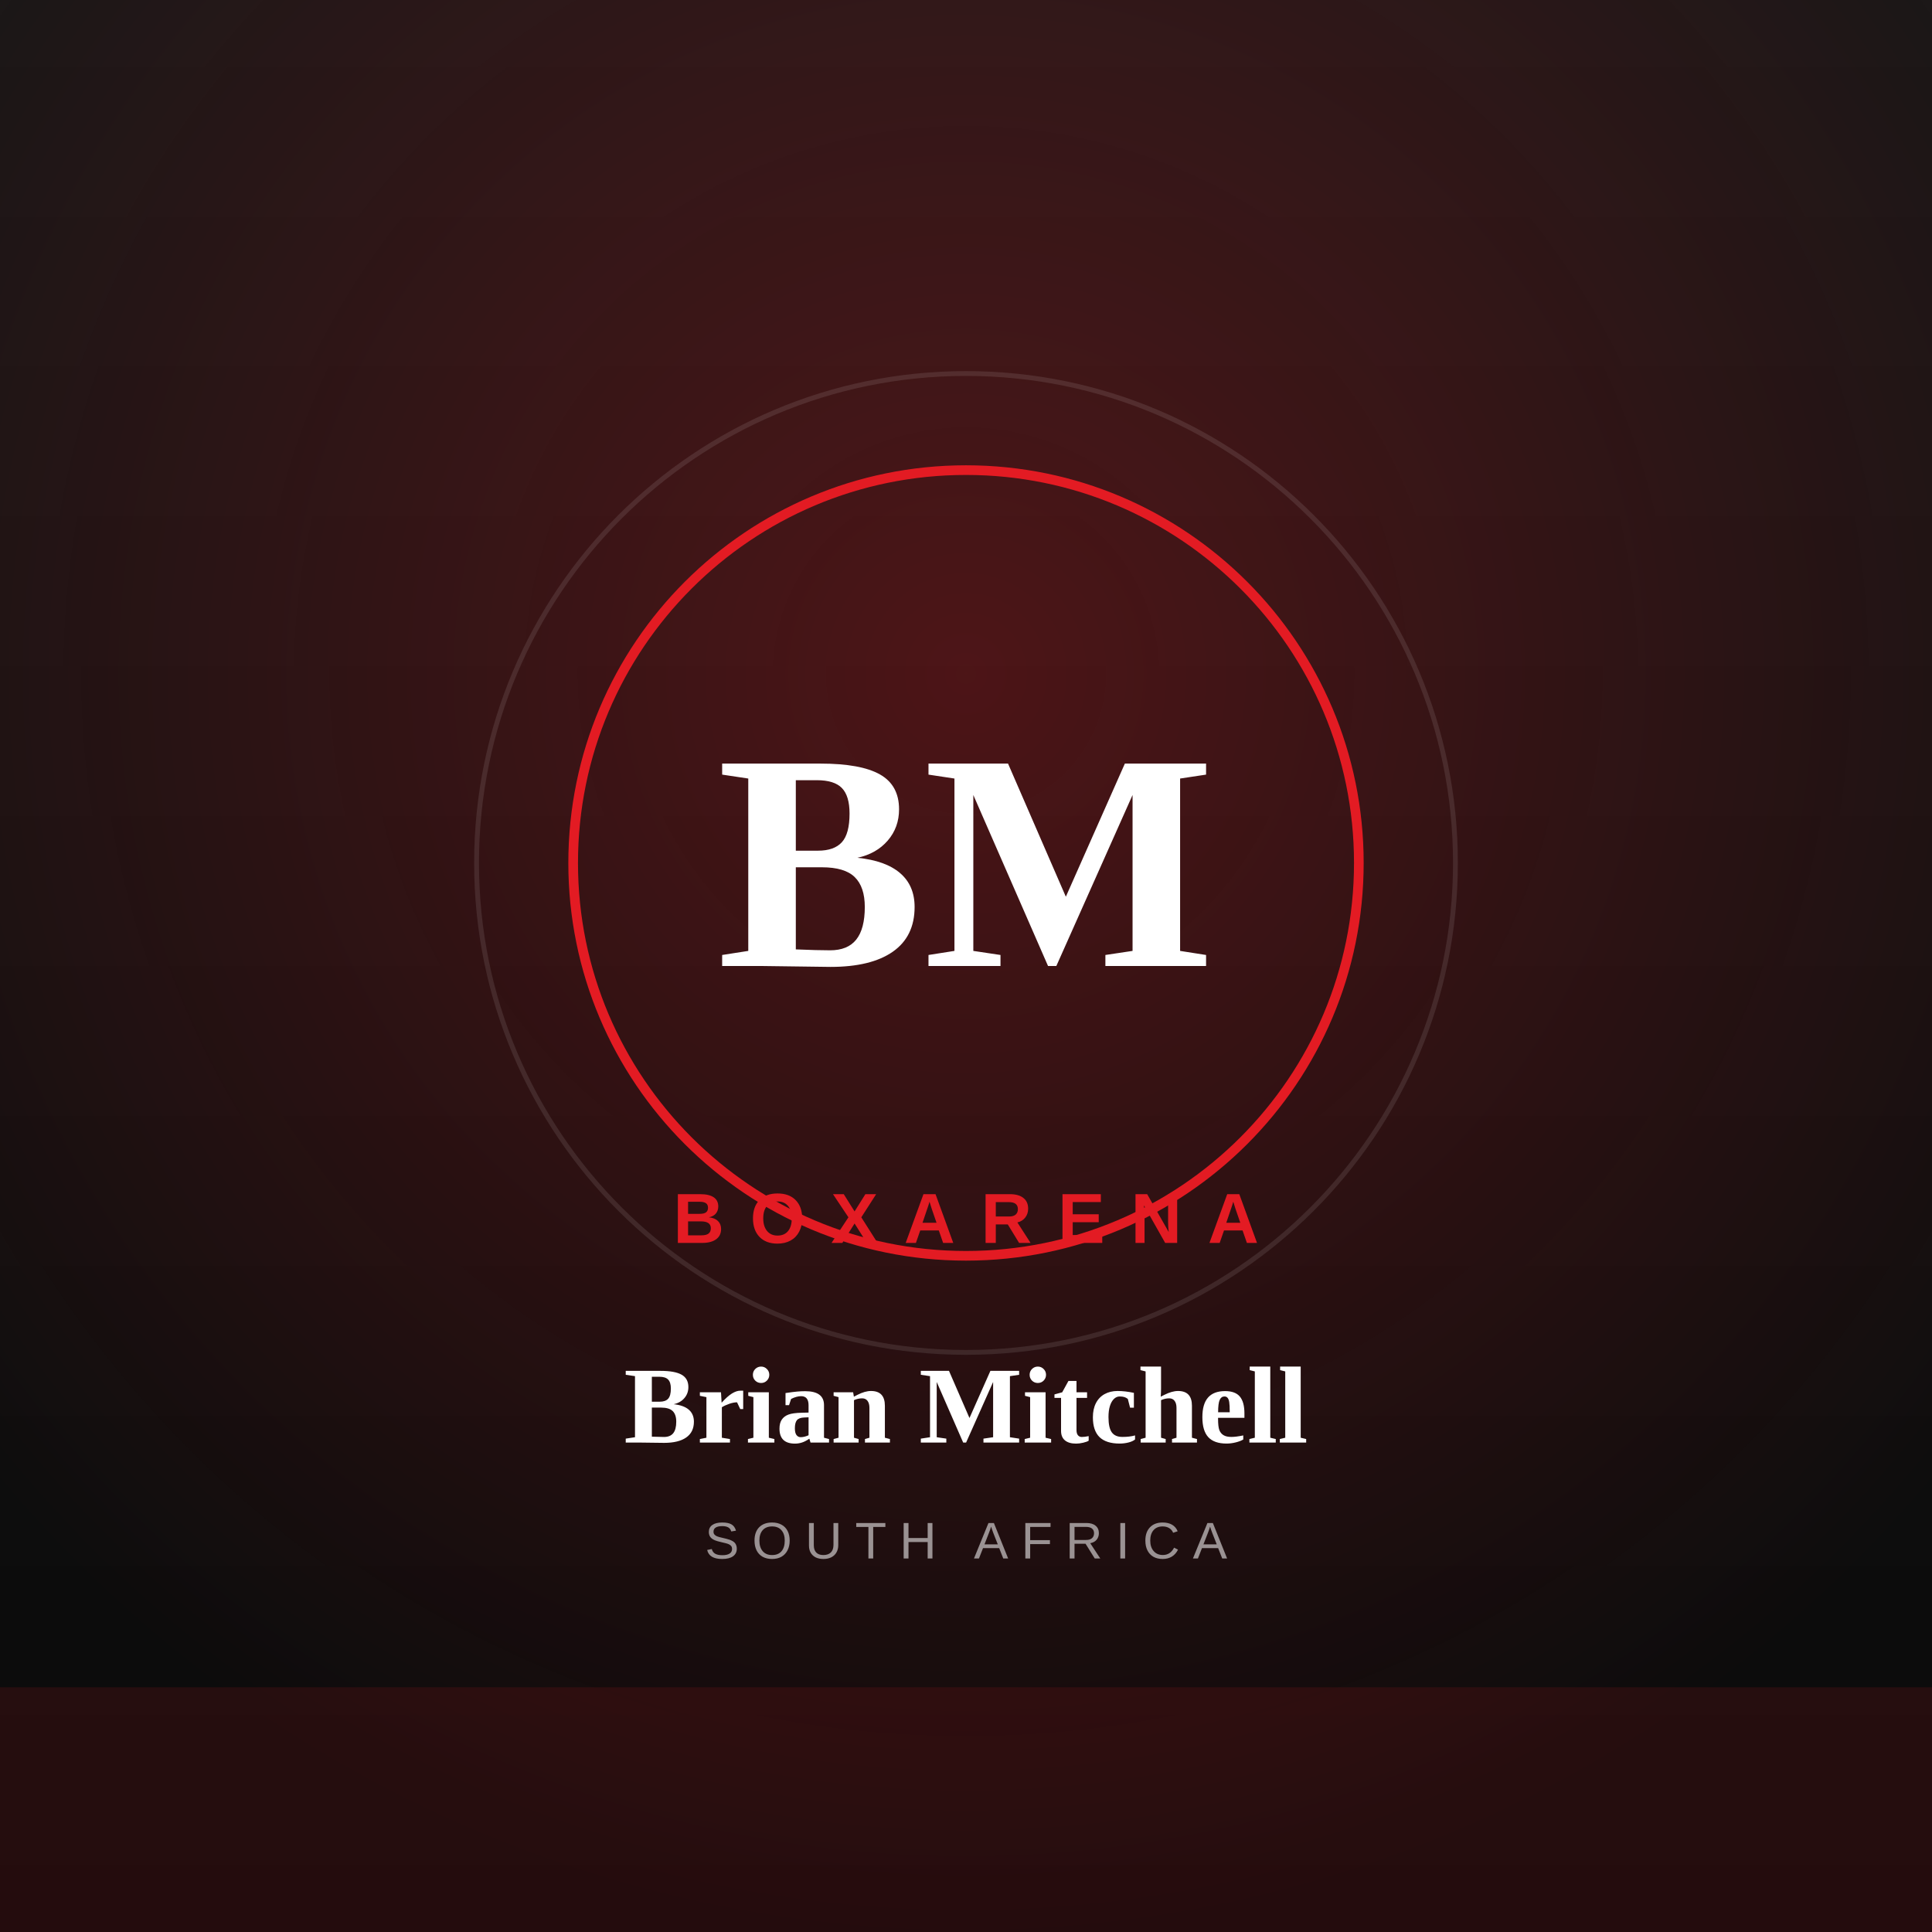
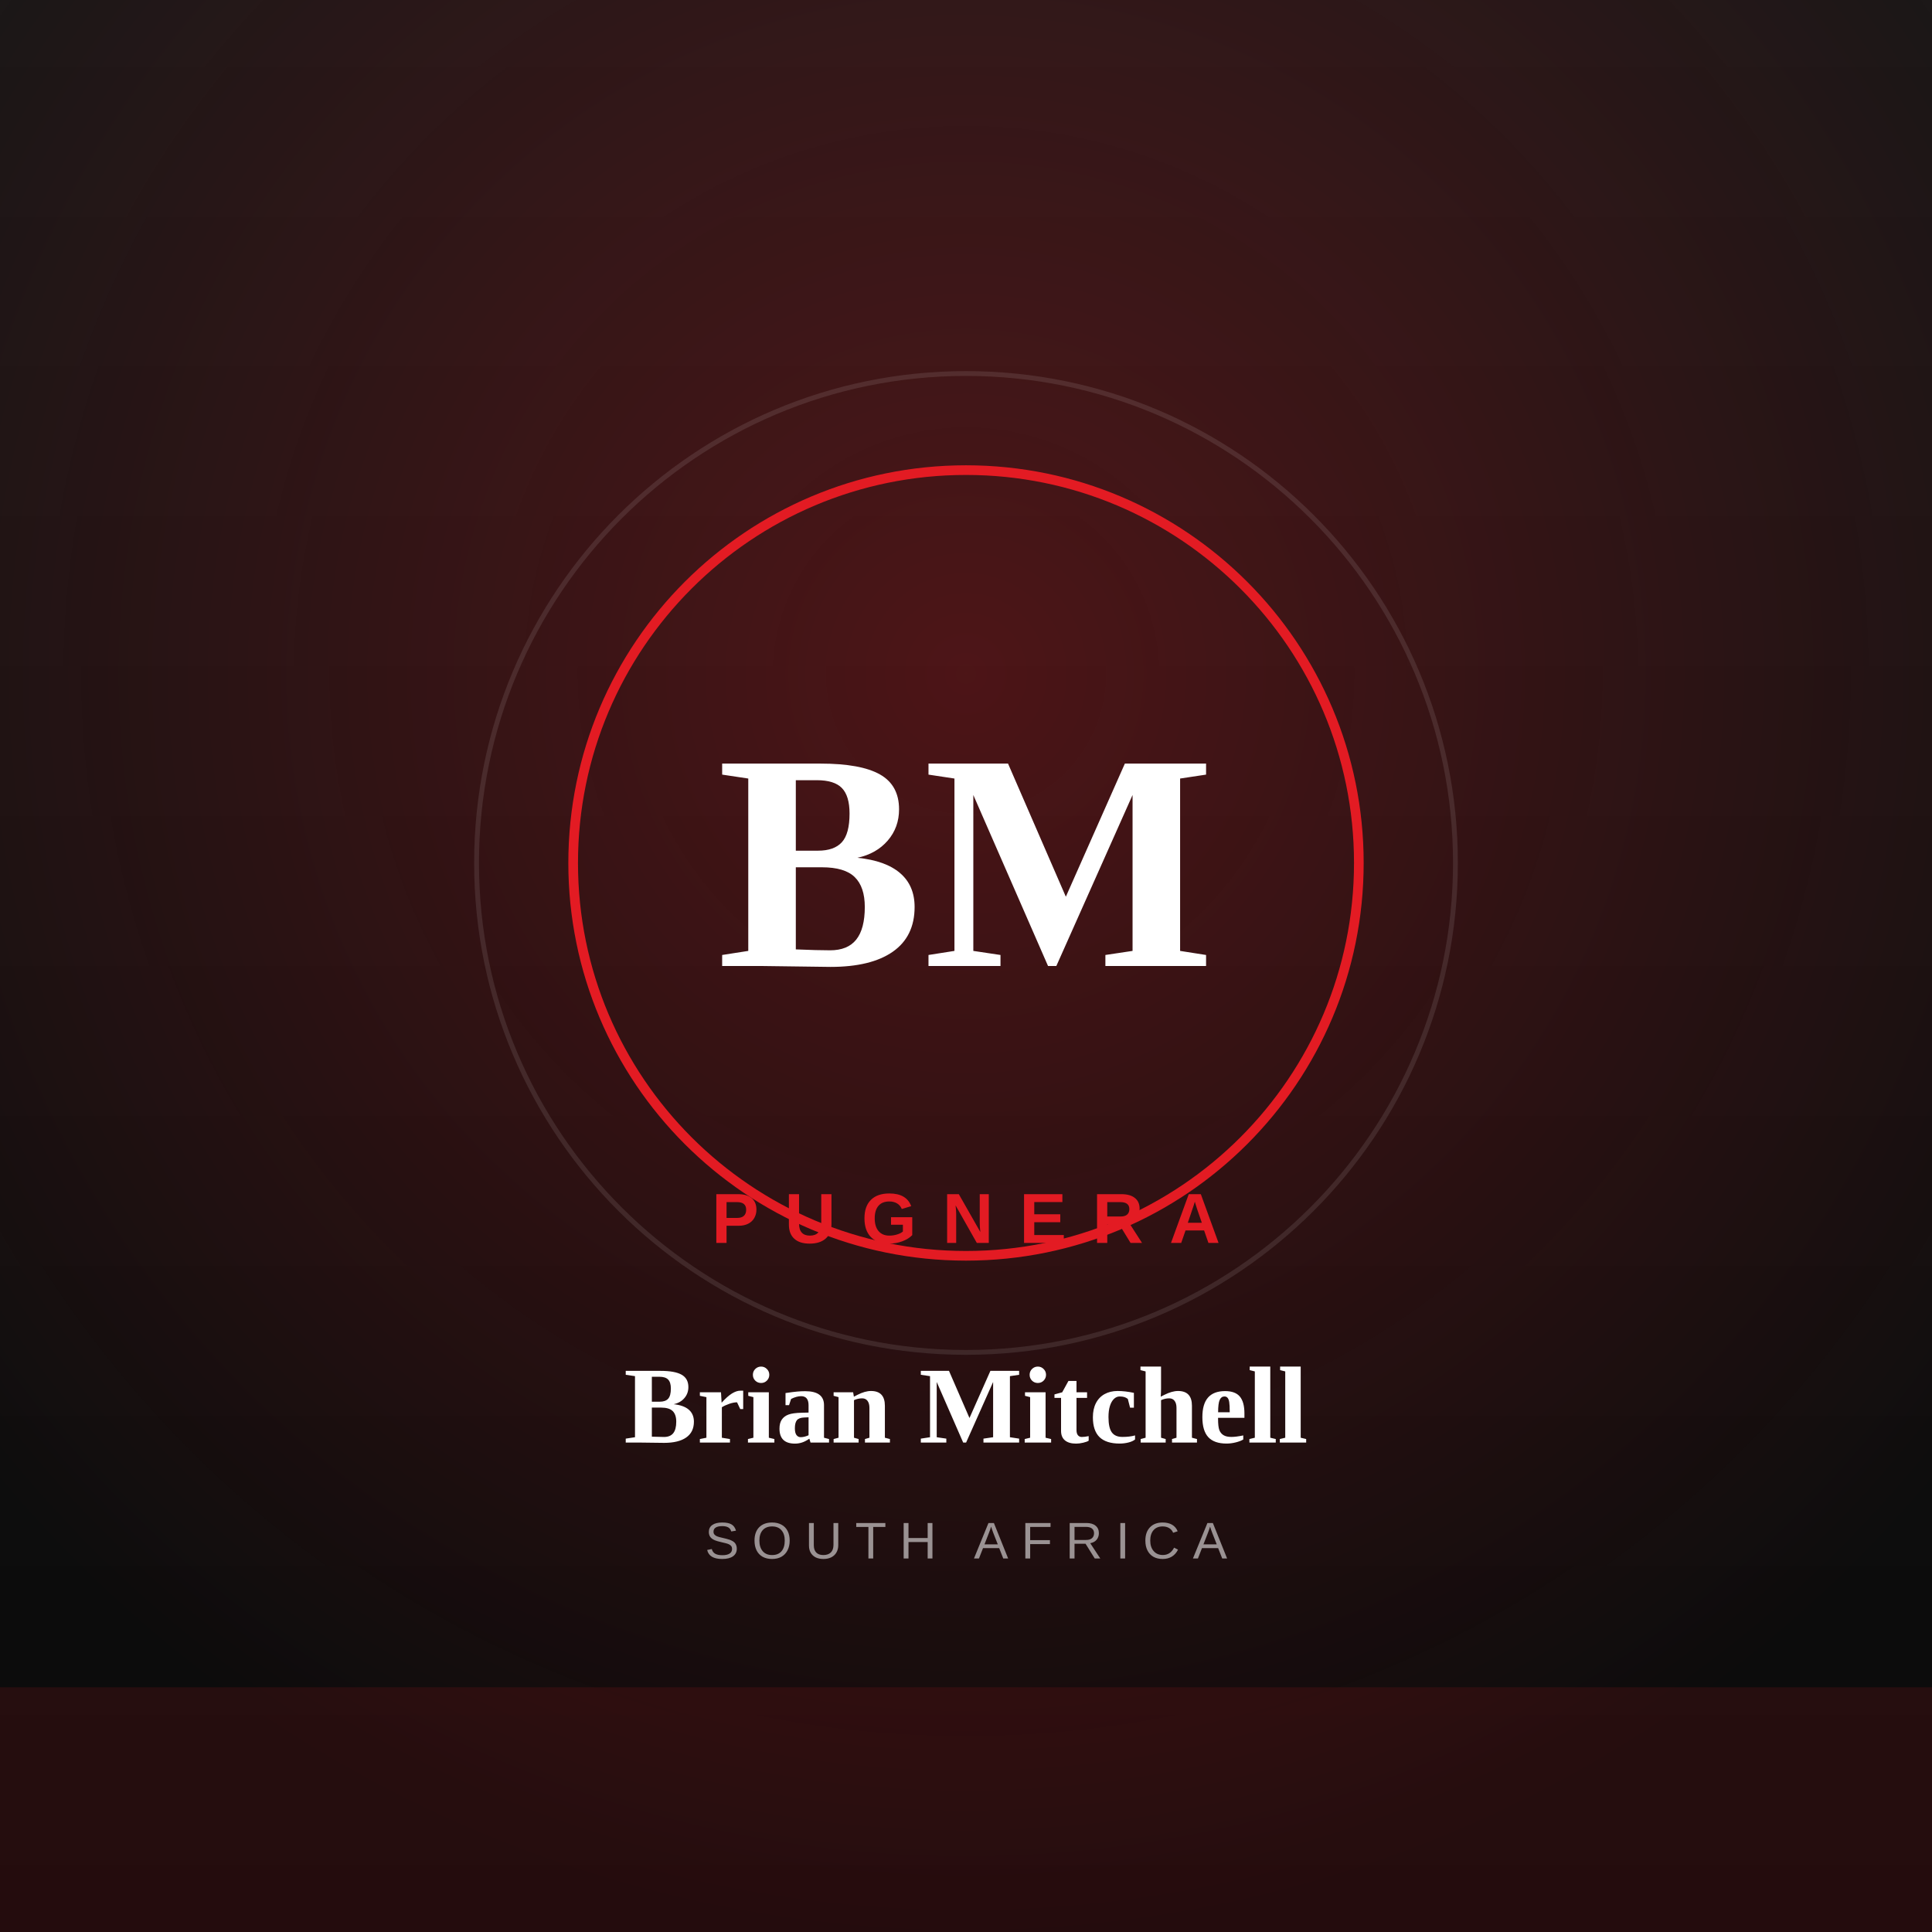
<svg xmlns="http://www.w3.org/2000/svg" width="600" height="600" viewBox="0 0 600 600">
  <defs>
    <radialGradient id="glow" cx="0.5" cy="0.35" r="0.65">
      <stop offset="0%" stop-color="#e31b23" stop-opacity="0.28" />
      <stop offset="100%" stop-color="#e31b23" stop-opacity="0" />
    </radialGradient>
    <linearGradient id="bg" x1="0" y1="0" x2="0" y2="1">
      <stop offset="0%" stop-color="#171717" />
      <stop offset="100%" stop-color="#0a0a0a" />
    </linearGradient>
  </defs>
  <rect width="600" height="600" fill="url(#bg)" />
  <rect width="600" height="600" fill="url(#glow)" />
  <rect y="524" width="600" height="76" fill="#e31b23" opacity="0.12" />
  <circle cx="300" cy="268" r="122" fill="none" stroke="#e31b23" stroke-width="3" />
  <circle cx="300" cy="268" r="152" fill="none" stroke="#ffffff" stroke-opacity="0.1" stroke-width="1.5" />
  <text x="300" y="300" text-anchor="middle" font-family="Georgia, 'Times New Roman', serif" font-size="96" font-weight="700" fill="#ffffff">BM</text>
-   <text x="300" y="386" text-anchor="middle" font-family="'Arial Black', Arial, sans-serif" font-size="22" letter-spacing="8" fill="#e31b23" font-weight="700">BOXARENA</text>
+   <text x="300" y="386" text-anchor="middle" font-family="'Arial Black', Arial, sans-serif" font-size="22" letter-spacing="8" fill="#e31b23" font-weight="700">PUGNERA</text>
  <text x="300" y="448" text-anchor="middle" font-family="Georgia, 'Times New Roman', serif" font-size="34" font-weight="600" fill="#ffffff">Brian Mitchell</text>
  <text x="300" y="484" text-anchor="middle" font-family="'Segoe UI', Arial, sans-serif" font-size="16" letter-spacing="4" fill="#ffffff" fill-opacity="0.55">SOUTH AFRICA</text>
</svg>
